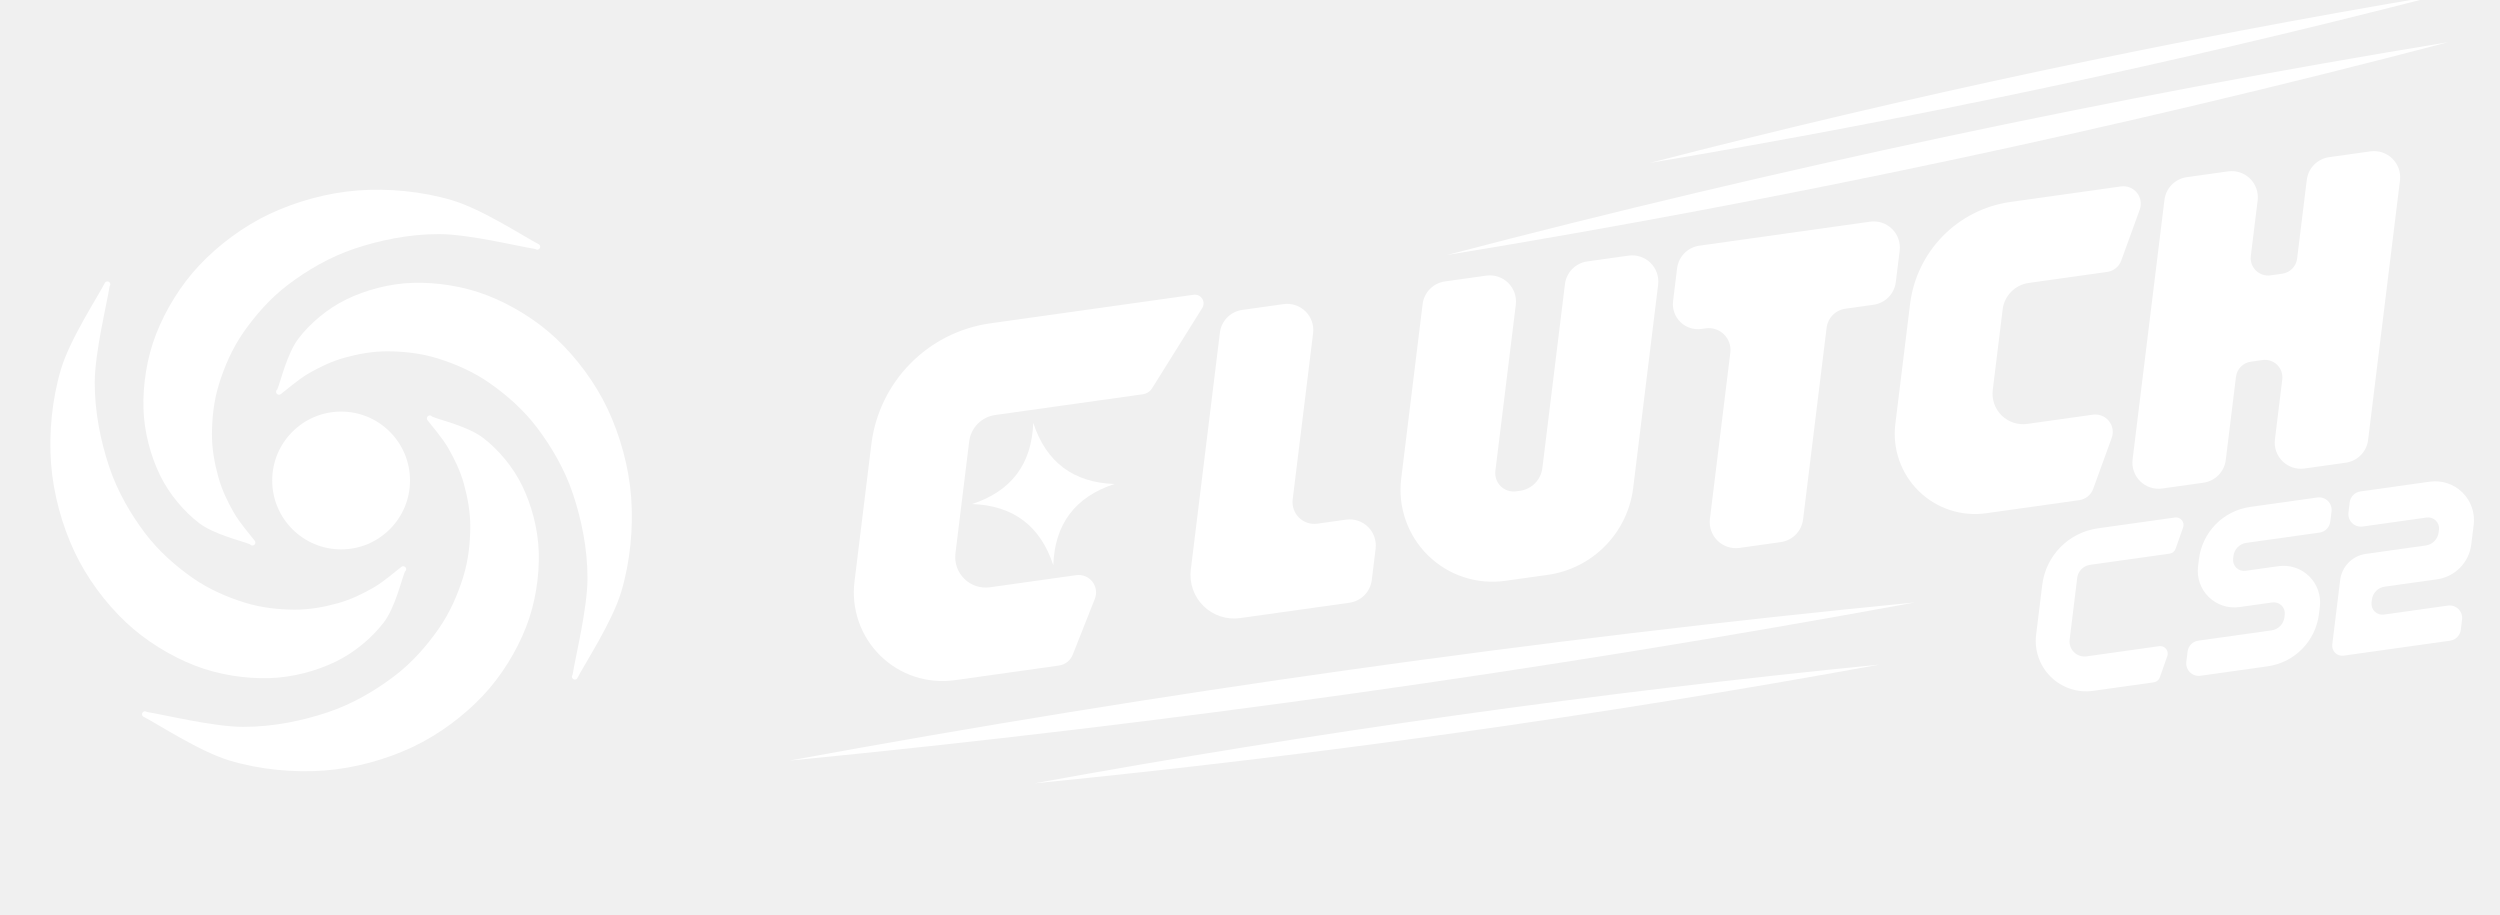
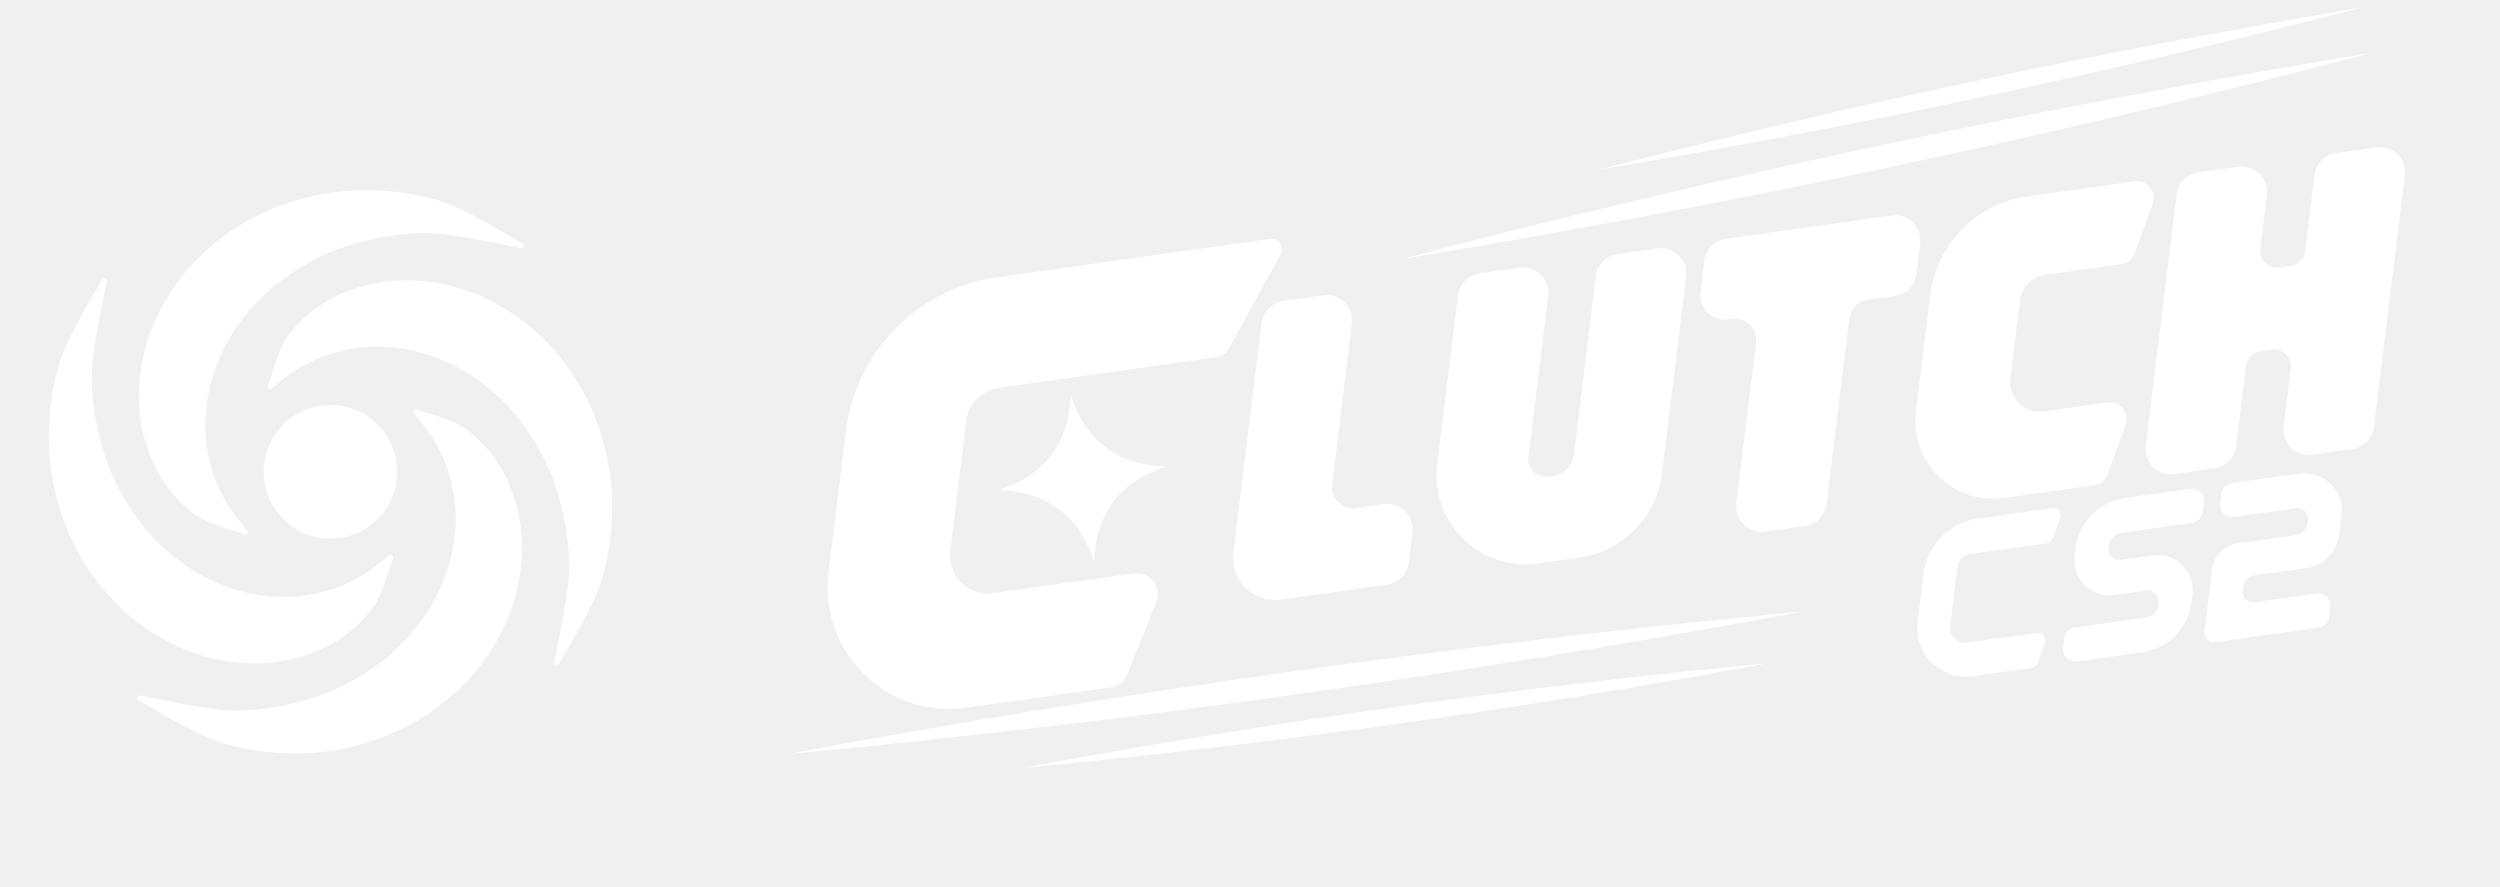
- <svg xmlns="http://www.w3.org/2000/svg" viewBox="-374 -121 1148 420" width="1148" height="420" role="img" aria-labelledby="title">
+ <svg xmlns="http://www.w3.org/2000/svg" viewBox="-374 -124 1185 420" width="1185" height="420" role="img" aria-labelledby="title">
  <g id="symbol" transform="translate(-362 -45) scale(1.13)">
    <path fill="#FFFFFF" d="M92.94 152.55A1.2 1.2 0 0 1 90.97 153.93C87.52 152.49 76.36 149.96 70.26 145.29C64.17 140.61 58.17 133.61 54.41 125.86C50.64 118.11 47.94 108.32 47.68 98.76C47.41 89.21 49.01 78.25 52.8 68.54C56.59 58.83 62.74 48.62 70.44 40.48C78.13 32.33 88.24 24.73 98.97 19.68C109.71 14.62 122.49 11.05 134.86 10.13C147.24 9.21 160.96 10.5 173.22 14.16C185.49 17.82 202.6 29.1 208.48 32.09A1.2 1.2 0 0 1 206.93 33.93C200.41 32.92 180.02 27.9 167.78 27.88C155.53 27.86 143.68 30.38 133.49 33.78C123.3 37.18 114.16 42.63 106.64 48.29C99.12 53.95 93.07 60.99 88.36 67.73C83.65 74.48 80.53 81.91 78.39 88.77C76.25 95.63 75.56 102.6 75.51 108.9C75.46 115.19 76.61 121.19 78.09 126.55C79.57 131.91 81.93 136.72 84.4 141.05C86.88 145.39 91.52 150.63 92.94 152.55ZM163.06 103.45A1.2 1.2 0 0 1 165.03 102.07C168.48 103.51 179.64 106.04 185.74 110.71C191.83 115.39 197.83 122.39 201.59 130.14C205.36 137.89 208.06 147.68 208.32 157.24C208.59 166.79 206.99 177.75 203.2 187.46C199.41 197.17 193.26 207.38 185.56 215.52C177.87 223.67 167.76 231.27 157.03 236.32C146.29 241.38 133.51 244.95 121.14 245.87C108.76 246.79 95.04 245.5 82.78 241.84C70.51 238.18 53.4 226.9 47.52 223.91A1.2 1.2 0 0 1 49.07 222.07C55.59 223.08 75.98 228.1 88.22 228.12C100.47 228.14 112.32 225.62 122.51 222.22C132.7 218.82 141.84 213.37 149.36 207.71C156.88 202.05 162.93 195.01 167.64 188.27C172.35 181.52 175.47 174.09 177.61 167.23C179.75 160.37 180.44 153.4 180.49 147.1C180.54 140.81 179.39 134.81 177.91 129.45C176.43 124.09 174.07 119.28 171.6 114.95C169.12 110.61 164.48 105.37 163.06 103.45Z" />
    <path fill="#FFFFFF" d="M103.45 92.94A1.2 1.2 0 0 1 102.07 90.97C103.51 87.52 106.04 76.36 110.71 70.26C115.39 64.17 122.39 58.17 130.14 54.41C137.89 50.64 147.68 47.94 157.24 47.68C166.79 47.41 177.75 49.01 187.46 52.8C197.17 56.59 207.38 62.74 215.52 70.44C223.67 78.13 231.27 88.24 236.32 98.97C241.38 109.71 244.95 122.49 245.87 134.86C246.79 147.24 245.5 160.96 241.84 173.22C238.18 185.49 226.9 202.6 223.91 208.48A1.2 1.2 0 0 1 222.07 206.93C223.08 200.41 228.1 180.02 228.12 167.78C228.14 155.53 225.62 143.68 222.22 133.49C218.82 123.3 213.37 114.16 207.71 106.64C202.05 99.12 195.01 93.07 188.27 88.36C181.52 83.65 174.09 80.53 167.23 78.39C160.37 76.25 153.4 75.56 147.1 75.51C140.81 75.46 134.81 76.61 129.45 78.09C124.09 79.57 119.28 81.93 114.95 84.4C110.61 86.88 105.37 91.52 103.45 92.94ZM152.55 163.06A1.2 1.2 0 0 1 153.93 165.03C152.49 168.48 149.96 179.64 145.29 185.74C140.61 191.83 133.61 197.83 125.86 201.59C118.11 205.36 108.32 208.06 98.76 208.32C89.21 208.59 78.25 206.99 68.54 203.2C58.83 199.41 48.62 193.26 40.48 185.56C32.33 177.87 24.73 167.76 19.68 157.03C14.62 146.29 11.05 133.51 10.13 121.14C9.21 108.76 10.5 95.04 14.16 82.78C17.82 70.51 29.1 53.4 32.09 47.52A1.2 1.2 0 0 1 33.93 49.07C32.92 55.59 27.9 75.98 27.88 88.22C27.86 100.47 30.38 112.32 33.78 122.51C37.18 132.7 42.63 141.84 48.29 149.36C53.95 156.88 60.99 162.93 67.73 167.64C74.48 172.35 81.91 175.47 88.77 177.61C95.63 179.75 102.6 180.44 108.9 180.49C115.19 180.54 121.19 179.39 126.55 177.91C131.91 176.43 136.72 174.07 141.05 171.6C145.39 169.12 150.63 164.48 152.55 163.06Z" />
    <circle id="dot" cx="128" cy="128" r="28" fill="#FFFFFF" />
  </g>
  <g id="wordmark">
-     <g id="tilt" transform="rotate(-8 353 70)">
+     <g id="tilt" transform="rotate(-8 372 70)">
      <g>
-         <path id="streaks" fill="#FFFFFF" d="M-30 176Q230.95 165 491.9 176Q230.95 187 -30 176ZM80 202Q275.95 194 471.9 202Q275.95 210 80 202Z" />
+         <path id="streaks" fill="#FFFFFF" d="M-20 180Q222.95 169 465.9 180Q222.95 191 -20 180ZM90 202Q267.95 194 445.9 202Q267.95 210 90 202Z" />
      </g>
      <g>
        <path id="streaks-up" fill="#FFFFFF" transform="rotate(-4 560 -40)" d="M300 -30Q535 -41 770 -30Q535 -19 300 -30ZM400 -52Q585 -60 770 -52Q585 -44 400 -52Z" />
      </g>
      <g>
-         <path id="clutch" fill="#FFFFFF" d="M186.68 -3.43A4 4 0 0 0 183.61 -10L89.3 -10A64 64 0 0 0 27.48 37.44L11.04 98.81A40.67 40.67 0 0 0 50.32 150L98.66 150A8 8 0 0 0 105.62 145.95L119.25 121.95A8 8 0 0 0 112.29 110L72.28 110A14 14 0 0 1 58.76 92.38L72.16 42.38A14 14 0 0 1 85.68 32L154.14 32A6 6 0 0 0 158.74 29.86ZM193.13 8.89A12 12 0 0 1 204.72 0L223.87 0A12 12 0 0 1 235.47 15.11L215.56 89.41A10 10 0 0 0 225.21 102L238.54 102A12 12 0 0 1 250.13 117.11L246.38 131.11A12 12 0 0 1 234.79 140L184.06 140A20 20 0 0 1 164.75 114.82ZM287.13 8.89A12 12 0 0 1 298.72 0L317.87 0A12 12 0 0 1 329.47 15.11L309.56 89.37A8.44 8.44 0 0 0 317.72 100L319.51 100A12 12 0 0 0 331.1 91.11L353.13 8.89A12 12 0 0 1 364.72 0L383.87 0A12 12 0 0 1 395.47 15.11L371.14 105.91A46 46 0 0 1 326.7 140L307 140A42.2 42.2 0 0 1 266.24 86.87ZM405.13 8.89A12 12 0 0 1 416.72 0L495.87 0A12 12 0 0 1 507.47 15.11L503.71 29.11A12 12 0 0 1 492.12 38L479 38A10 10 0 0 0 469.34 45.41L446.38 131.11A12 12 0 0 1 434.79 140L415.64 140A12 12 0 0 1 404.05 124.89L423.96 50.59A10 10 0 0 0 414.3 38L412.33 38A11.51 11.51 0 0 1 401.21 23.51ZM619.27 11.75A8 8 0 0 0 612.21 0L560.95 0A54 54 0 0 0 508.79 40.02L494.42 93.64A36.83 36.83 0 0 0 530 140L573.19 140A8 8 0 0 0 580.26 135.75L591.94 113.75A8 8 0 0 0 584.87 102L554.43 102A14 14 0 0 1 540.9 84.38L550.55 48.38A14 14 0 0 1 564.07 38L600.52 38A8 8 0 0 0 607.59 33.75ZM631.13 8.89A12 12 0 0 1 642.72 0L661.87 0A12 12 0 0 1 673.47 15.11L666.81 39.93A8 8 0 0 0 674.54 50L679.98 50A8 8 0 0 0 687.7 44.07L697.13 8.89A12 12 0 0 1 708.72 0L727.87 0A12 12 0 0 1 739.47 15.11L708.38 131.11A12 12 0 0 1 696.79 140L677.64 140A12 12 0 0 1 666.05 124.89L673.23 98.07A8 8 0 0 0 665.51 88L660.07 88A8 8 0 0 0 652.34 93.93L642.38 131.11A12 12 0 0 1 630.79 140L611.64 140A12 12 0 0 1 600.05 124.89Z" />
+         <path id="clutch" fill="#FFFFFF" d="M244.56 -22A5 5 0 0 0 240.56 -30L110.01 -30A84 84 0 0 0 28.87 32.26L11.37 97.56A57.55 57.55 0 0 0 66.96 170L136.18 170A10 10 0 0 0 144.85 164.99L163.27 132.99A10 10 0 0 0 154.6 118L87.35 118A18 18 0 0 1 69.97 95.34L86.04 35.34A18 18 0 0 1 103.43 22L207.61 22A8 8 0 0 0 214.02 18.79ZM231.13 8.89A12 12 0 0 1 242.72 0L261.87 0A12 12 0 0 1 273.47 15.11L253.56 89.41A10 10 0 0 0 263.21 102L276.54 102A12 12 0 0 1 288.13 117.11L284.38 131.11A12 12 0 0 1 272.79 140L222.06 140A20 20 0 0 1 202.75 114.82ZM325.13 8.89A12 12 0 0 1 336.72 0L355.87 0A12 12 0 0 1 367.47 15.11L347.56 89.37A8.44 8.44 0 0 0 355.72 100L357.51 100A12 12 0 0 0 369.1 91.11L391.13 8.89A12 12 0 0 1 402.72 0L421.87 0A12 12 0 0 1 433.47 15.11L409.14 105.91A46 46 0 0 1 364.7 140L345 140A42.2 42.2 0 0 1 304.24 86.87ZM443.13 8.89A12 12 0 0 1 454.72 0L533.87 0A12 12 0 0 1 545.47 15.11L541.71 29.11A12 12 0 0 1 530.12 38L517 38A10 10 0 0 0 507.34 45.41L484.38 131.11A12 12 0 0 1 472.79 140L453.64 140A12 12 0 0 1 442.05 124.89L461.96 50.59A10 10 0 0 0 452.3 38L450.33 38A11.51 11.51 0 0 1 439.21 23.51ZM657.27 11.75A8 8 0 0 0 650.21 0L598.95 0A54 54 0 0 0 546.79 40.02L532.42 93.64A36.83 36.83 0 0 0 568 140L611.19 140A8 8 0 0 0 618.26 135.75L629.94 113.75A8 8 0 0 0 622.87 102L592.43 102A14 14 0 0 1 578.9 84.38L588.55 48.38A14 14 0 0 1 602.07 38L638.52 38A8 8 0 0 0 645.59 33.75ZM669.13 8.89A12 12 0 0 1 680.72 0L699.87 0A12 12 0 0 1 711.47 15.11L704.81 39.93A8 8 0 0 0 712.54 50L717.98 50A8 8 0 0 0 725.7 44.07L735.13 8.89A12 12 0 0 1 746.72 0L765.87 0A12 12 0 0 1 777.47 15.11L746.38 131.11A12 12 0 0 1 734.79 140L715.64 140A12 12 0 0 1 704.05 124.89L711.23 98.07A8 8 0 0 0 703.51 88L698.07 88A8 8 0 0 0 690.34 93.93L680.38 131.11A12 12 0 0 1 668.79 140L649.64 140A12 12 0 0 1 638.05 124.89Z" />
      </g>
      <g>
-         <path id="cs2" fill="#FFFFFF" d="M618.68 159.04A3.45 3.45 0 0 0 615.61 154L579.83 154A29.9 29.9 0 0 0 550.95 176.16L544.98 198.44A23.16 23.16 0 0 0 567.35 227.6L595.44 227.6A3.45 3.45 0 0 0 598.5 225.74L603.27 216.54A3.45 3.45 0 0 0 600.21 211.5L566.57 211.5A6.9 6.9 0 0 1 559.91 202.81L567.3 175.21A6.9 6.9 0 0 1 573.97 170.1L610.85 170.1A3.45 3.45 0 0 0 613.91 168.24ZM687.2 161.24A5.75 5.75 0 0 0 681.64 154L650.51 154A27.6 27.6 0 0 0 623.85 174.46L622.97 177.74A16.77 16.77 0 0 0 639.17 198.85L654.47 198.85A5.02 5.02 0 0 1 659.32 205.18L659 206.39A6.9 6.9 0 0 1 652.33 211.5L618.34 211.5A5.75 5.75 0 0 0 612.79 215.76L611.55 220.36A5.75 5.75 0 0 0 617.11 227.6L648.24 227.6A27.6 27.6 0 0 0 674.9 207.14L675.78 203.86A16.77 16.77 0 0 0 659.58 182.75L644.28 182.75A5.02 5.02 0 0 1 639.43 176.43L639.75 175.21A6.9 6.9 0 0 1 646.42 170.1L680.41 170.1A5.75 5.75 0 0 0 685.96 165.84ZM696.04 158.26A5.75 5.75 0 0 1 701.6 154L733.77 154A17.81 17.81 0 0 1 750.98 176.43L748.62 185.21A18.4 18.4 0 0 1 730.85 198.85L706.56 198.85A6.9 6.9 0 0 0 699.9 203.96L699.57 205.18A5.02 5.02 0 0 0 704.43 211.5L734.08 211.5A5.75 5.75 0 0 1 739.64 218.74L738.41 223.34A5.75 5.75 0 0 1 732.85 227.6L683.46 227.6A4.6 4.6 0 0 1 679.02 221.81L686.74 192.98A13.8 13.8 0 0 1 700.07 182.75L727.89 182.75A6.9 6.9 0 0 0 734.55 177.64L734.88 176.43A5.02 5.02 0 0 0 730.02 170.1L700.36 170.1A5.75 5.75 0 0 1 694.81 162.86Z" />
+         <path id="cs2" fill="#FFFFFF" d="M593.07 153.04A3.45 3.45 0 0 0 590.01 148L554.22 148A29.9 29.9 0 0 0 525.34 170.16L519.37 192.44A23.16 23.16 0 0 0 541.74 221.6L569.83 221.6A3.45 3.45 0 0 0 572.9 219.74L577.66 210.54A3.45 3.45 0 0 0 574.6 205.5L540.96 205.5A6.9 6.9 0 0 1 534.3 196.81L541.69 169.21A6.9 6.9 0 0 1 548.36 164.1L585.24 164.1A3.45 3.45 0 0 0 588.3 162.24ZM661.59 155.24A5.75 5.75 0 0 0 656.03 148L624.91 148A27.6 27.6 0 0 0 598.25 168.46L597.37 171.74A16.77 16.77 0 0 0 613.56 192.85L628.86 192.85A5.02 5.02 0 0 1 633.72 199.18L633.39 200.39A6.9 6.9 0 0 1 626.73 205.5L592.73 205.5A5.75 5.75 0 0 0 587.18 209.76L585.95 214.36A5.75 5.75 0 0 0 591.5 221.6L622.63 221.6A27.6 27.6 0 0 0 649.29 201.14L650.17 197.86A16.77 16.77 0 0 0 633.97 176.75L618.67 176.75A5.02 5.02 0 0 1 613.82 170.43L614.14 169.21A6.9 6.9 0 0 1 620.81 164.1L654.8 164.1A5.75 5.75 0 0 0 660.36 159.84ZM670.44 152.26A5.75 5.75 0 0 1 675.99 148L708.16 148A17.81 17.81 0 0 1 725.37 170.43L723.01 179.21A18.4 18.4 0 0 1 705.24 192.85L680.95 192.85A6.9 6.9 0 0 0 674.29 197.96L673.97 199.18A5.02 5.02 0 0 0 678.82 205.5L708.48 205.5A5.75 5.75 0 0 1 714.03 212.74L712.8 217.34A5.75 5.75 0 0 1 707.24 221.6L657.85 221.6A4.6 4.6 0 0 1 653.41 215.81L661.13 186.98A13.8 13.8 0 0 1 674.46 176.75L702.28 176.75A6.9 6.9 0 0 0 708.94 171.64L709.27 170.43A5.02 5.02 0 0 0 704.42 164.1L674.76 164.1A5.75 5.75 0 0 1 669.2 156.86Z" />
      </g>
      <g>
-         <path id="spark" fill="#FFFFFF" d="M102.49 38 Q107.49 66 135.49 71 Q107.49 76 102.49 104 Q97.49 76 69.49 71 Q97.49 66 102.49 38Z" />
+         <path id="spark" fill="#FFFFFF" d="M136.76 30 Q142.76 64 176.76 70 Q142.76 76 136.76 110 Q130.76 76 96.76 70 Q130.76 64 136.76 30Z" />
      </g>
    </g>
  </g>
</svg>
